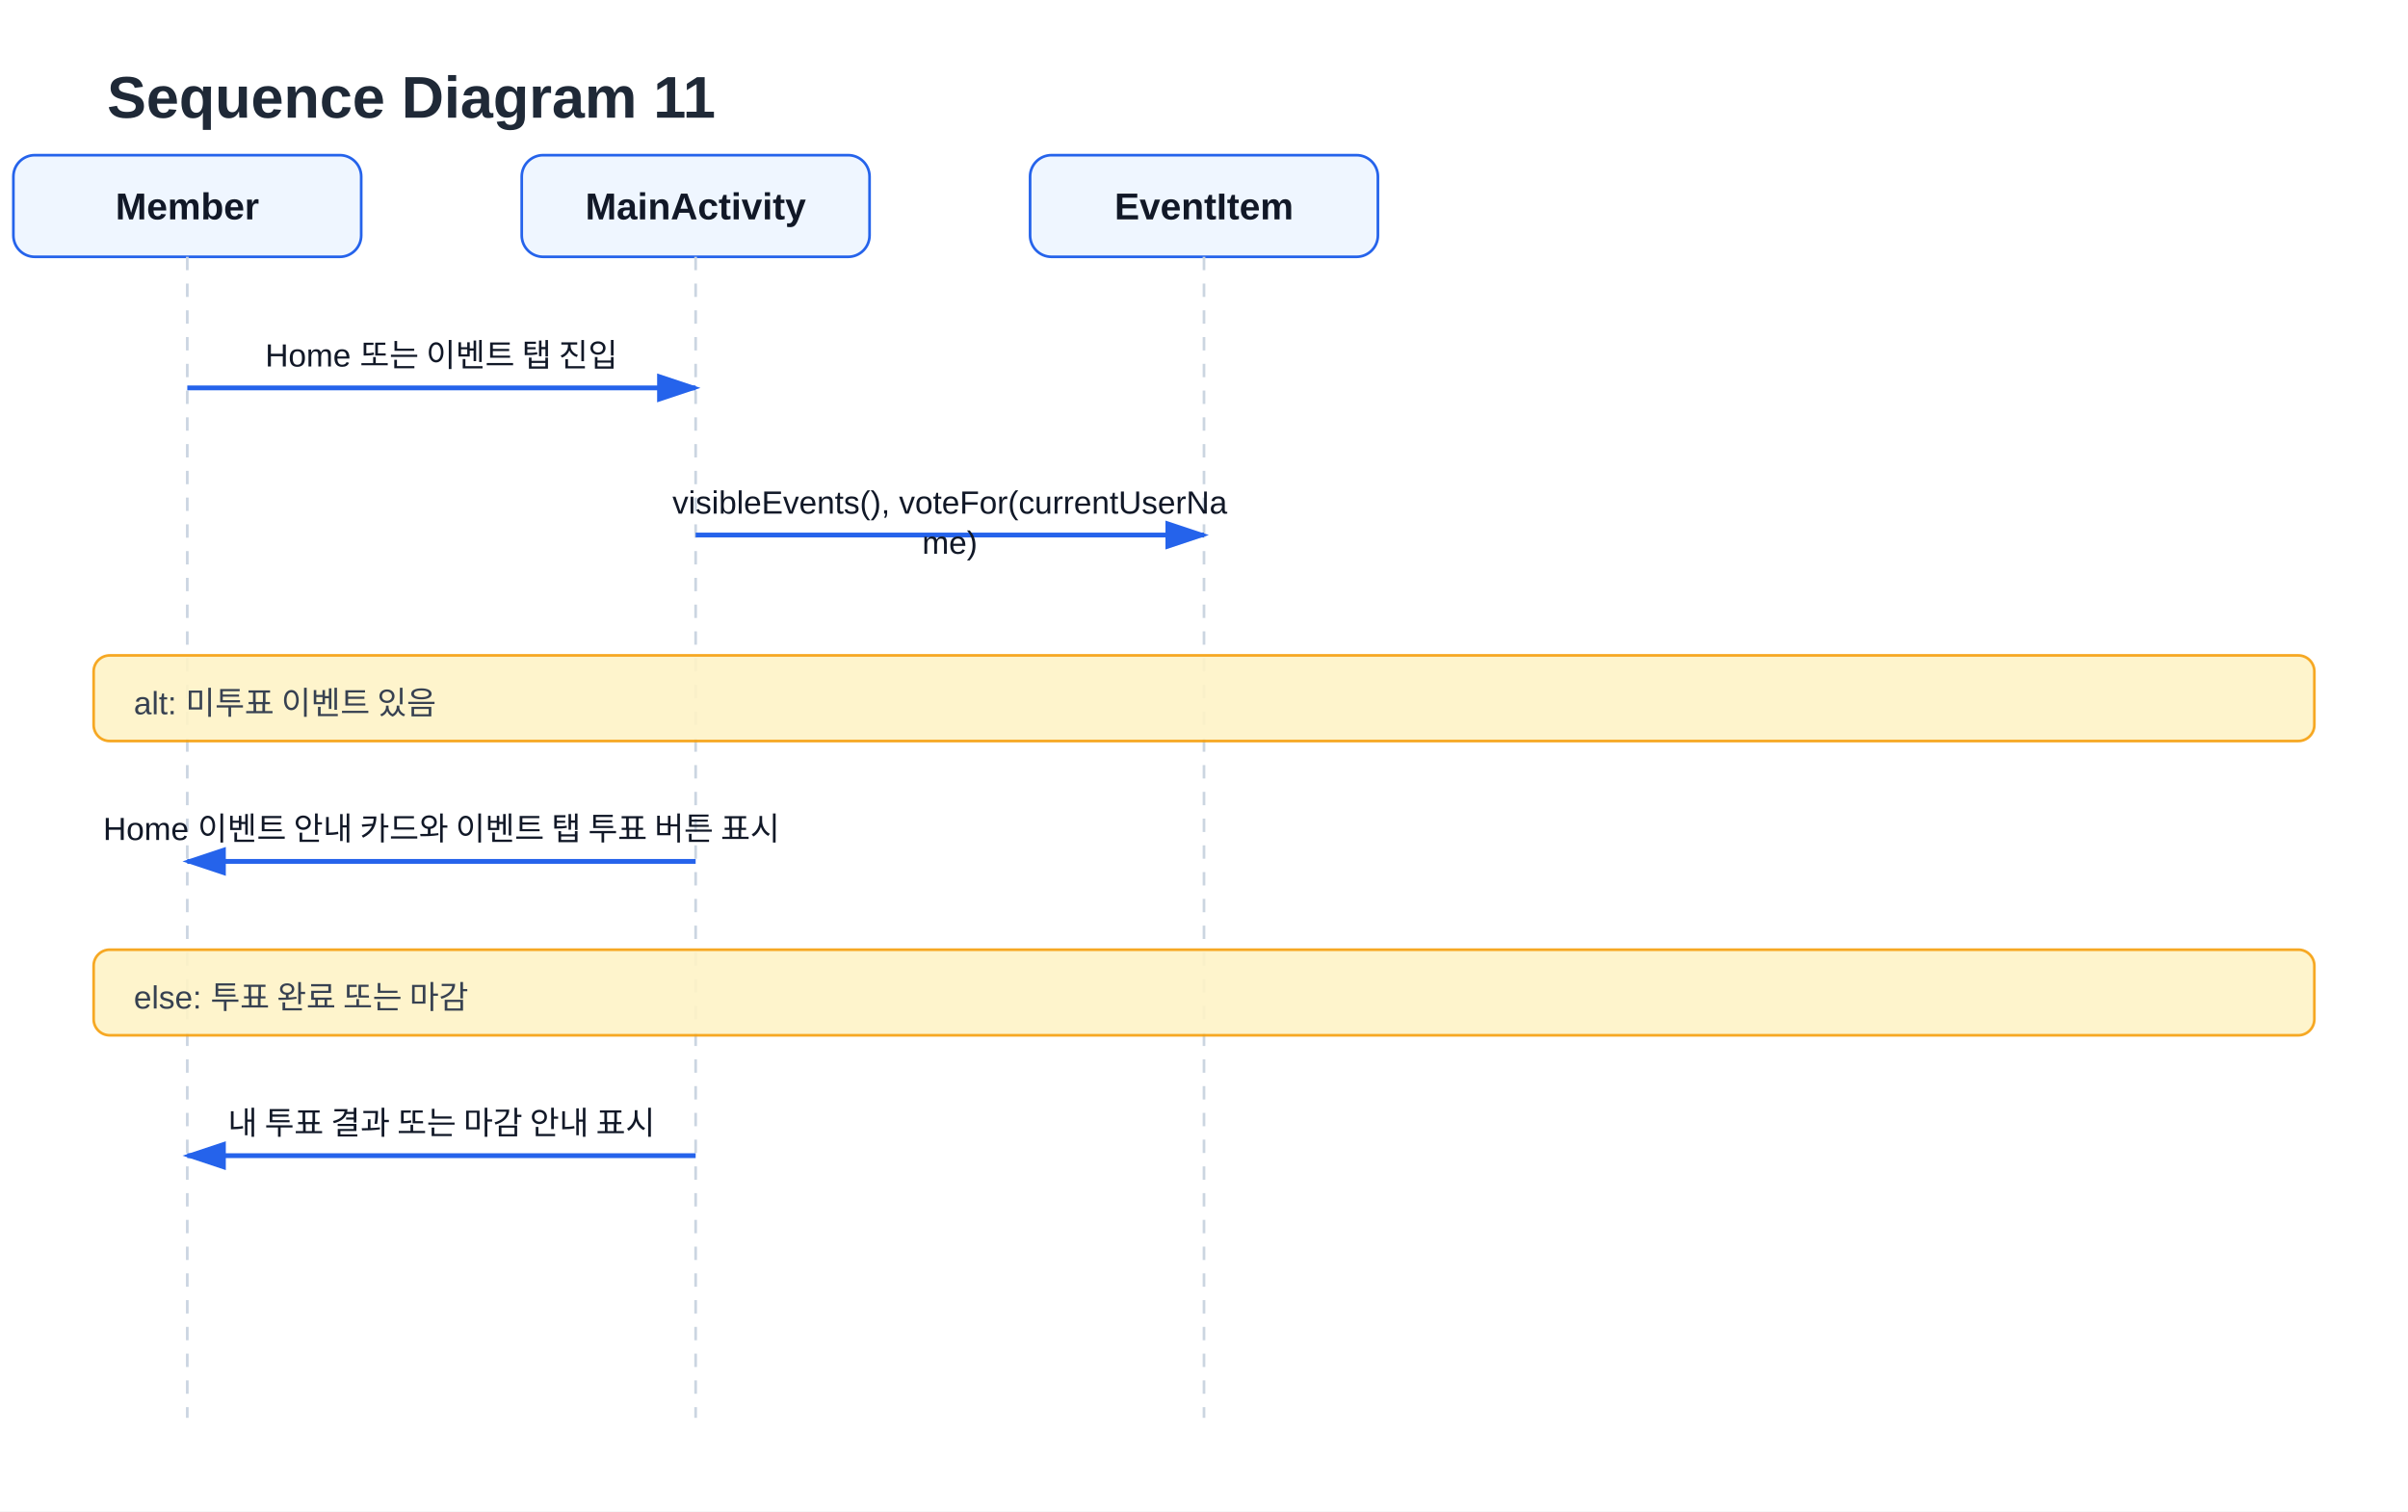
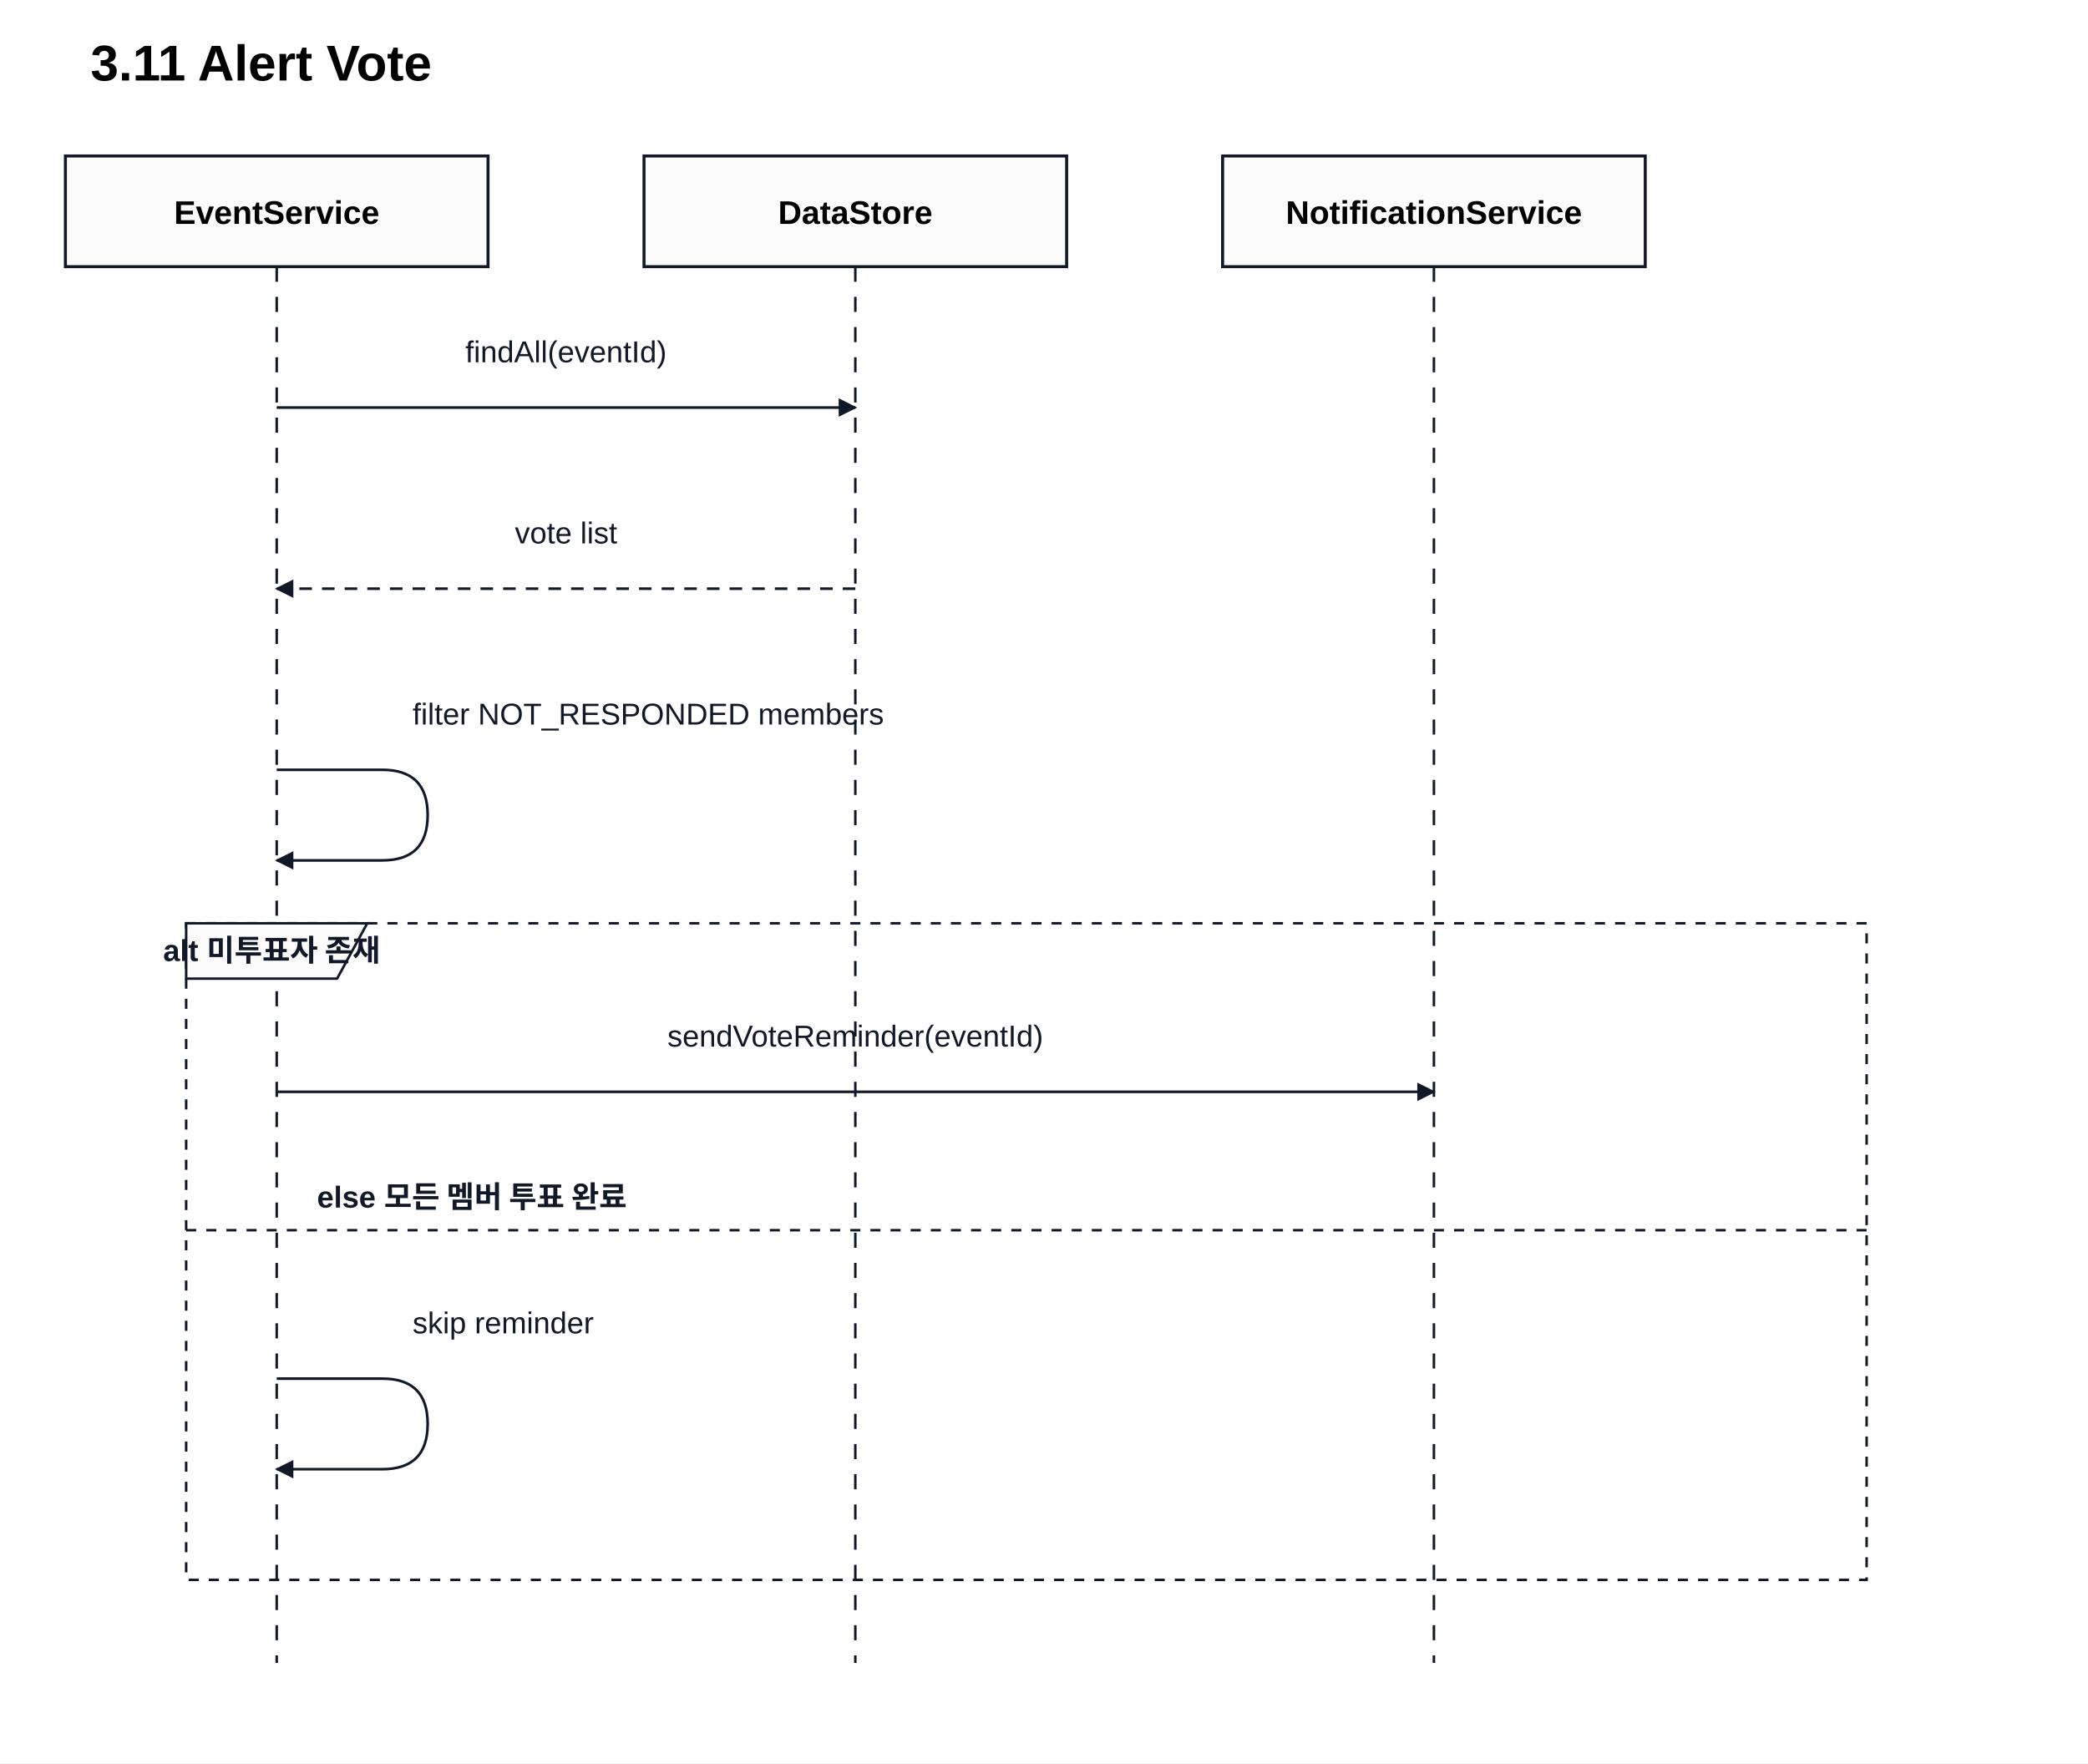
- <svg xmlns="http://www.w3.org/2000/svg" width="900" height="565" viewBox="0 0 900 565">
-   <style>text{font-family:Arial,'Malgun Gothic',sans-serif}.title{font-size:22px;font-weight:700;fill:#1f2937}.boxTitle{font-size:14px;font-weight:700;fill:#111827}.small{font-size:12px;fill:#374151}.msg{font-size:12px;fill:#111827}.muted{font-size:11px;fill:#6b7280}</style>
-   <rect width="100%" height="100%" fill="#ffffff" />
+ <svg xmlns="http://www.w3.org/2000/svg" width="830" height="701" viewBox="0 0 830 701">
  <defs>
-     <marker id="arrow" markerWidth="10" markerHeight="10" refX="8" refY="3" orient="auto">
-       <path d="M0,0 L0,6 L9,3 z" fill="#2563eb" />
+     <marker id="arrow" viewBox="0 0 10 10" refX="9" refY="5" markerWidth="7" markerHeight="7" orient="auto">
+       <path d="M0 0 L10 5 L0 10 z" fill="#111827" />
+     </marker>
+     <marker id="hollowArrow" viewBox="0 0 10 10" refX="9" refY="5" markerWidth="7" markerHeight="7" orient="auto">
+       <path d="M0 0 L10 5 L0 10 z" fill="#fbfbfb" stroke="#111827" />
+     </marker>
+     <marker id="diamond" viewBox="0 0 16 10" refX="1" refY="5" markerWidth="11" markerHeight="9" orient="auto">
+       <path d="M1 5 L8 1 L15 5 L8 9 z" fill="#111827" stroke="#111827" />
    </marker>
  </defs>
-   <text x="40" y="44" class="title">Sequence Diagram 11</text>
-   <rect x="5" y="58" width="130" height="38" rx="8" fill="#eff6ff" stroke="#2563eb" />
-   <text x="70" y="82" text-anchor="middle" class="boxTitle">Member</text>
-   <line x1="70" y1="96" x2="70" y2="530" stroke="#cbd5e1" stroke-dasharray="5,5" />
-   <rect x="195" y="58" width="130" height="38" rx="8" fill="#eff6ff" stroke="#2563eb" />
-   <text x="260" y="82" text-anchor="middle" class="boxTitle">MainActivity</text>
-   <line x1="260" y1="96" x2="260" y2="530" stroke="#cbd5e1" stroke-dasharray="5,5" />
-   <rect x="385" y="58" width="130" height="38" rx="8" fill="#eff6ff" stroke="#2563eb" />
-   <text x="450" y="82" text-anchor="middle" class="boxTitle">EventItem</text>
-   <line x1="450" y1="96" x2="450" y2="530" stroke="#cbd5e1" stroke-dasharray="5,5" />
-   <line x1="70" y1="145" x2="260" y2="145" stroke="#2563eb" stroke-width="1.8" marker-end="url(#arrow)" />
-   <text x="165.0" y="137" text-anchor="middle" class="msg">Home 또는 이벤트 탭 진입</text>
-   <line x1="260" y1="200" x2="450" y2="200" stroke="#2563eb" stroke-width="1.8" marker-end="url(#arrow)" />
-   <text x="355.0" y="192" text-anchor="middle" class="msg">visibleEvents(), voteFor(currentUserNa</text>
-   <text x="355.0" y="207" text-anchor="middle" class="msg">me)</text>
-   <rect x="35" y="245" width="830" height="32" rx="6" fill="#fef3c7" stroke="#f59e0b" opacity="0.9" />
-   <text x="50" y="267" class="small">alt: 미투표 이벤트 있음</text>
-   <line x1="260" y1="322" x2="70" y2="322" stroke="#2563eb" stroke-width="1.8" marker-end="url(#arrow)" />
-   <text x="165.0" y="314" text-anchor="middle" class="msg">Home 이벤트 안내 카드와 이벤트 탭 투표 버튼 표시</text>
-   <rect x="35" y="355" width="830" height="32" rx="6" fill="#fef3c7" stroke="#f59e0b" opacity="0.9" />
-   <text x="50" y="377" class="small">else: 투표 완료 또는 마감</text>
-   <line x1="260" y1="432" x2="70" y2="432" stroke="#2563eb" stroke-width="1.8" marker-end="url(#arrow)" />
-   <text x="165.0" y="424" text-anchor="middle" class="msg">내 투표 결과 또는 마감 안내 표시</text>
+   <rect width="100%" height="100%" fill="#ffffff" />
+   <text x="36" y="32" font-family="Arial, sans-serif" font-size="20" font-weight="700">3.11 Alert Vote</text>
+   <rect x="26" y="62" width="168" height="44" fill="#fbfbfb" stroke="#111827" stroke-width="1.2" />
+   <text x="110" y="89" text-anchor="middle" font-family="Arial, sans-serif" font-size="13" font-weight="700">EventService</text>
+   <line x1="110" y1="106" x2="110" y2="661" stroke="#111827" stroke-width="1" stroke-dasharray="6 6" />
+   <rect x="256" y="62" width="168" height="44" fill="#fbfbfb" stroke="#111827" stroke-width="1.2" />
+   <text x="340" y="89" text-anchor="middle" font-family="Arial, sans-serif" font-size="13" font-weight="700">DataStore</text>
+   <line x1="340" y1="106" x2="340" y2="661" stroke="#111827" stroke-width="1" stroke-dasharray="6 6" />
+   <rect x="486" y="62" width="168" height="44" fill="#fbfbfb" stroke="#111827" stroke-width="1.2" />
+   <text x="570" y="89" text-anchor="middle" font-family="Arial, sans-serif" font-size="13" font-weight="700">NotificationService</text>
+   <line x1="570" y1="106" x2="570" y2="661" stroke="#111827" stroke-width="1" stroke-dasharray="6 6" />
+   <rect x="74" y="367" width="668" height="261" fill="none" stroke="#111827" stroke-dasharray="4 4" />
+   <path d="M74 367 h72 l-12 22 h-60 z" fill="#fbfbfb" stroke="#111827" />
+   <text x="108" y="382" text-anchor="middle" font-family="Arial, sans-serif" font-size="12" font-weight="700" fill="#111827">alt 미투표자 존재</text>
+   <line x1="74" y1="489" x2="742" y2="489" stroke="#111827" stroke-dasharray="4 4" />
+   <text x="126" y="480" text-anchor="start" font-family="Arial, sans-serif" font-size="12" font-weight="700" fill="#111827">else 모든 멤버 투표 완료</text>
+   <line x1="110" y1="162" x2="340" y2="162" stroke="#111827" stroke-width="1.05" marker-end="url(#arrow)" />
+   <text x="225" y="144" text-anchor="middle" font-family="Arial, sans-serif" font-size="12" font-weight="400" fill="#111827">findAll(eventId)</text>
+   <line x1="340" y1="234" x2="110" y2="234" stroke="#111827" stroke-width="1.05" marker-end="url(#arrow)" stroke-dasharray="5 4" />
+   <text x="225" y="216" text-anchor="middle" font-family="Arial, sans-serif" font-size="12" font-weight="400" fill="#111827">vote list</text>
+   <path d="M110 306 h42 q18 0 18 18 q0 18 -18 18 h-42" fill="none" stroke="#111827" stroke-width="1.05" marker-end="url(#arrow)" />
+   <text x="164" y="288" text-anchor="start" font-family="Arial, sans-serif" font-size="12" font-weight="400" fill="#111827">filter NOT_RESPONDED members</text>
+   <line x1="110" y1="434" x2="570" y2="434" stroke="#111827" stroke-width="1.05" marker-end="url(#arrow)" />
+   <text x="340" y="416" text-anchor="middle" font-family="Arial, sans-serif" font-size="12" font-weight="400" fill="#111827">sendVoteReminder(eventId)</text>
+   <path d="M110 548 h42 q18 0 18 18 q0 18 -18 18 h-42" fill="none" stroke="#111827" stroke-width="1.05" marker-end="url(#arrow)" />
+   <text x="164" y="530" text-anchor="start" font-family="Arial, sans-serif" font-size="12" font-weight="400" fill="#111827">skip reminder</text>
</svg>
